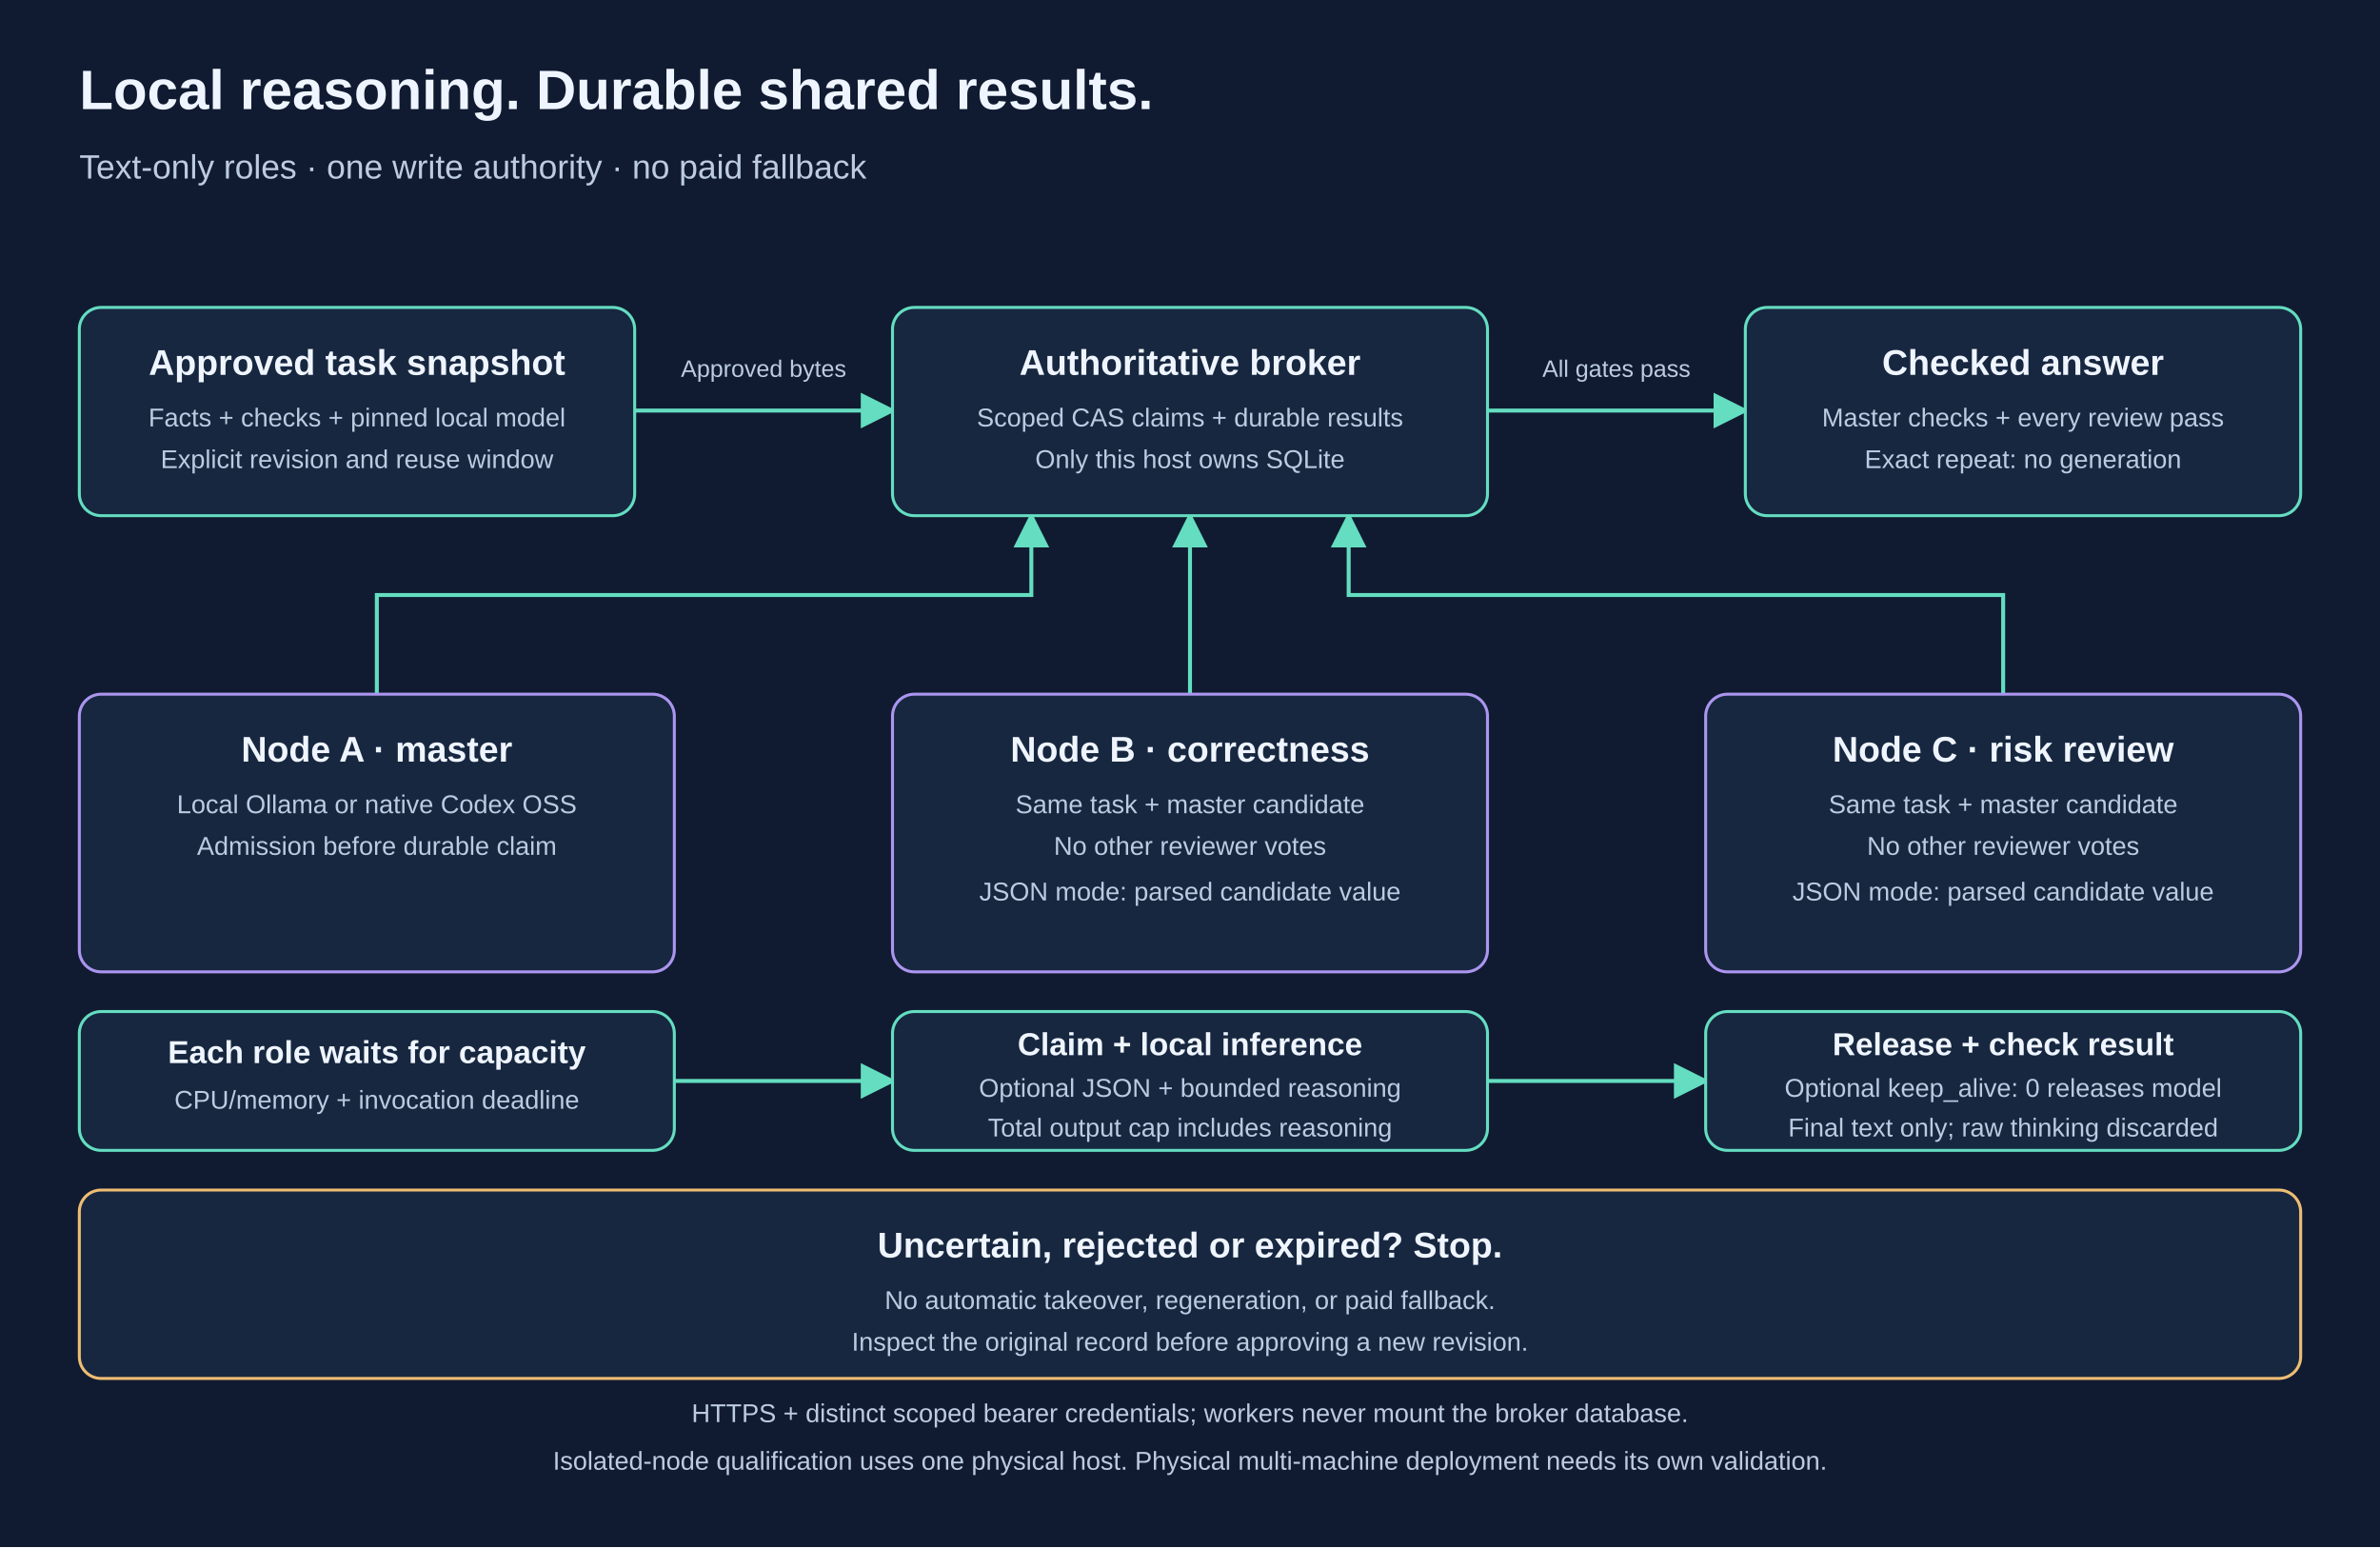
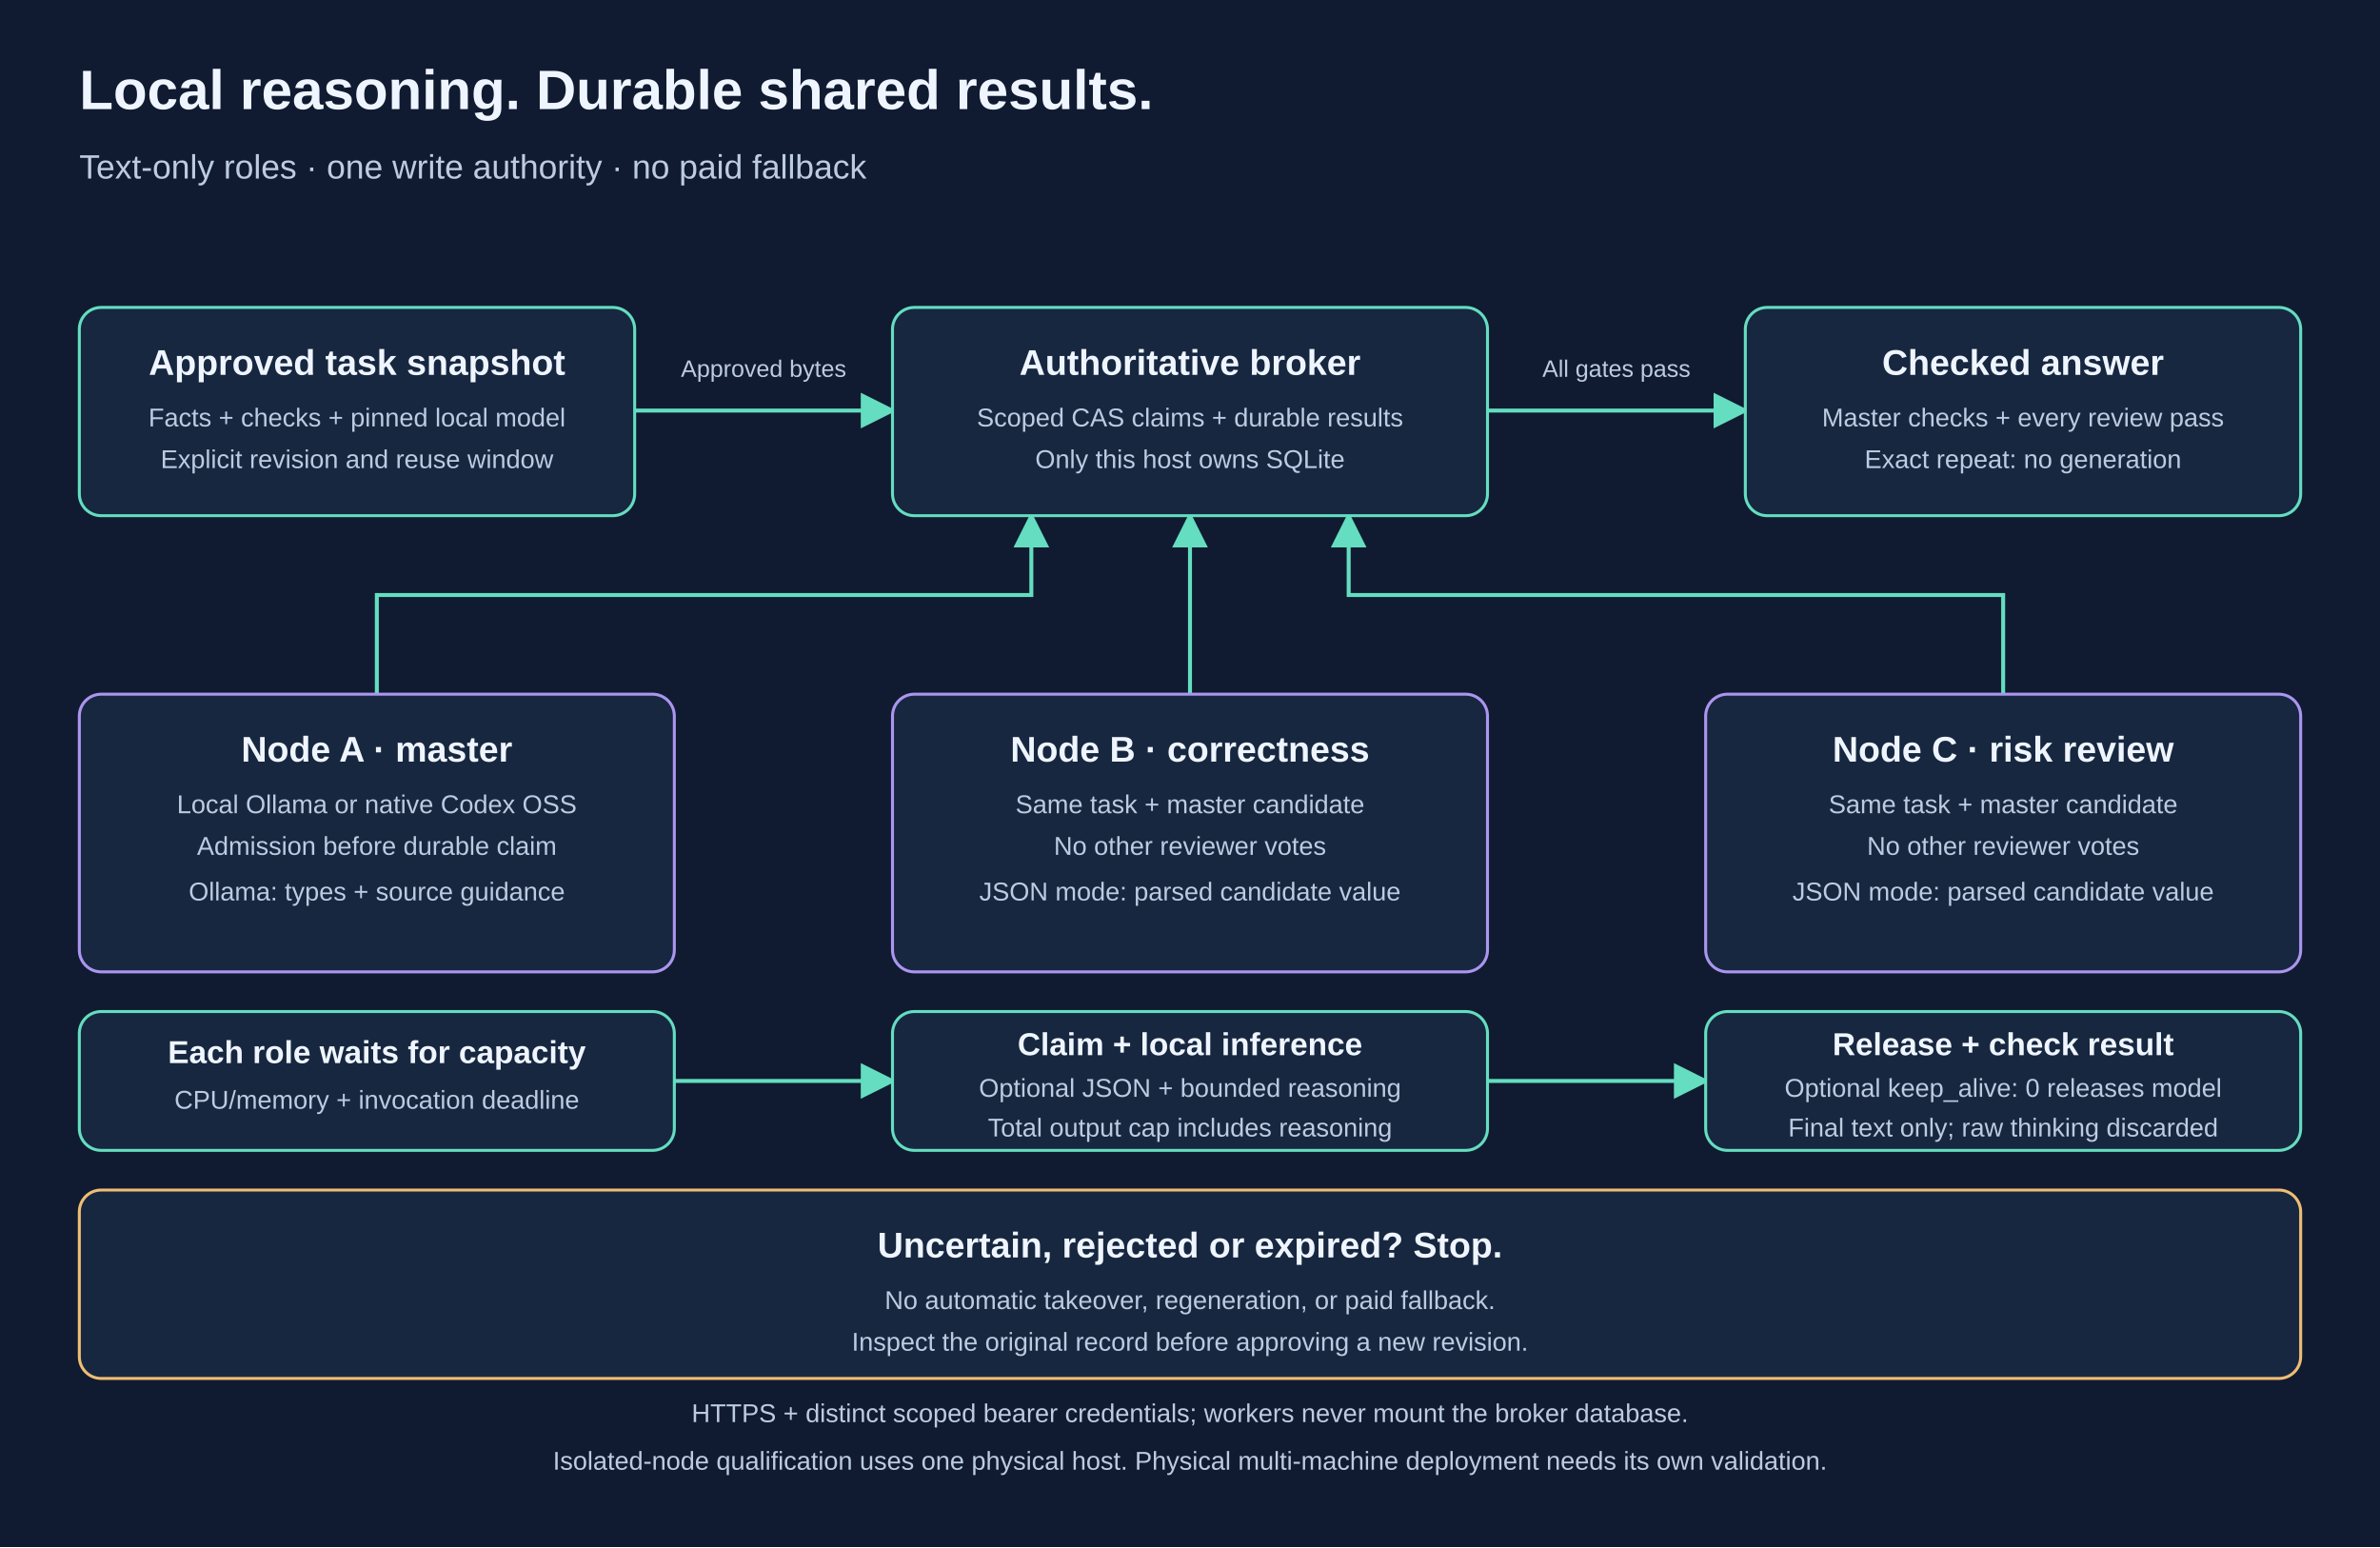
<svg xmlns="http://www.w3.org/2000/svg" width="1200" height="780" viewBox="0 0 1200 780" role="img" aria-labelledby="title desc">
  <defs>
    <marker id="arrow" markerWidth="9" markerHeight="9" refX="8" refY="4.5" orient="auto">
      <path d="M0,0 L9,4.5 L0,9" fill="#64ddc0" />
    </marker>
  </defs>
  <rect width="1200" height="780" fill="#101b31" />
  <text x="40" y="55" fill="#eff5ff" font-family="Arial,sans-serif" font-size="28" font-weight="700">Local reasoning. Durable shared results.</text>
  <text x="40" y="90" fill="#bdcbe0" font-family="Arial,sans-serif" font-size="17">Text-only roles · one write authority · no paid fallback</text>
  <path d="M320,207 L450,207" fill="none" stroke="#64ddc0" stroke-width="2" marker-end="url(#arrow)" />
  <text x="385" y="190" text-anchor="middle" fill="#bdcbe0" font-family="Arial,sans-serif" font-size="12">Approved bytes</text>
  <path d="M750,207 L880,207" fill="none" stroke="#64ddc0" stroke-width="2" marker-end="url(#arrow)" />
  <text x="815" y="190" text-anchor="middle" fill="#bdcbe0" font-family="Arial,sans-serif" font-size="12">All gates pass</text>
  <path d="M190,350 L190,300 L520,300 L520,260" fill="none" stroke="#64ddc0" stroke-width="2" marker-end="url(#arrow)" />
  <path d="M600,350 L600,260" fill="none" stroke="#64ddc0" stroke-width="2" marker-end="url(#arrow)" />
  <path d="M1010,350 L1010,300 L680,300 L680,260" fill="none" stroke="#64ddc0" stroke-width="2" marker-end="url(#arrow)" />
  <rect x="40" y="155" width="280" height="105" rx="11" fill="#172740" stroke="#64ddc0" stroke-width="1.5" />
  <text x="180" y="189" text-anchor="middle" fill="#eff5ff" font-family="Arial,sans-serif" font-size="18" font-weight="700">Approved task snapshot</text>
  <text x="180" y="215" text-anchor="middle" fill="#bdcbe0" font-family="Arial,sans-serif" font-size="13" font-weight="400">Facts + checks + pinned local model</text>
  <text x="180" y="236" text-anchor="middle" fill="#bdcbe0" font-family="Arial,sans-serif" font-size="13" font-weight="400">Explicit revision and reuse window</text>
  <rect x="450" y="155" width="300" height="105" rx="11" fill="#172740" stroke="#64ddc0" stroke-width="1.5" />
  <text x="600" y="189" text-anchor="middle" fill="#eff5ff" font-family="Arial,sans-serif" font-size="18" font-weight="700">Authoritative broker</text>
  <text x="600" y="215" text-anchor="middle" fill="#bdcbe0" font-family="Arial,sans-serif" font-size="13" font-weight="400">Scoped CAS claims + durable results</text>
  <text x="600" y="236" text-anchor="middle" fill="#bdcbe0" font-family="Arial,sans-serif" font-size="13" font-weight="400">Only this host owns SQLite</text>
  <rect x="880" y="155" width="280" height="105" rx="11" fill="#172740" stroke="#64ddc0" stroke-width="1.5" />
  <text x="1020" y="189" text-anchor="middle" fill="#eff5ff" font-family="Arial,sans-serif" font-size="18" font-weight="700">Checked answer</text>
  <text x="1020" y="215" text-anchor="middle" fill="#bdcbe0" font-family="Arial,sans-serif" font-size="13" font-weight="400">Master checks + every review pass</text>
  <text x="1020" y="236" text-anchor="middle" fill="#bdcbe0" font-family="Arial,sans-serif" font-size="13" font-weight="400">Exact repeat: no generation</text>
  <rect x="40" y="350" width="300" height="140" rx="11" fill="#172740" stroke="#ab95ef" stroke-width="1.5" />
  <text x="190" y="384" text-anchor="middle" fill="#eff5ff" font-family="Arial,sans-serif" font-size="18" font-weight="700">Node A · master</text>
  <text x="190" y="410" text-anchor="middle" fill="#bdcbe0" font-family="Arial,sans-serif" font-size="13" font-weight="400">Local Ollama or native Codex OSS</text>
  <text x="190" y="431" text-anchor="middle" fill="#bdcbe0" font-family="Arial,sans-serif" font-size="13" font-weight="400">Admission before durable claim</text>
+   <text x="190" y="454" text-anchor="middle" fill="#bdcbe0" font-family="Arial,sans-serif" font-size="13">Ollama: types + source guidance</text>
  <rect x="450" y="350" width="300" height="140" rx="11" fill="#172740" stroke="#ab95ef" stroke-width="1.5" />
  <text x="600" y="384" text-anchor="middle" fill="#eff5ff" font-family="Arial,sans-serif" font-size="18" font-weight="700">Node B · correctness</text>
  <text x="600" y="410" text-anchor="middle" fill="#bdcbe0" font-family="Arial,sans-serif" font-size="13" font-weight="400">Same task + master candidate</text>
  <text x="600" y="431" text-anchor="middle" fill="#bdcbe0" font-family="Arial,sans-serif" font-size="13" font-weight="400">No other reviewer votes</text>
  <text x="600" y="454" text-anchor="middle" fill="#bdcbe0" font-family="Arial,sans-serif" font-size="13" font-weight="400">JSON mode: parsed candidate value</text>
  <rect x="860" y="350" width="300" height="140" rx="11" fill="#172740" stroke="#ab95ef" stroke-width="1.5" />
  <text x="1010" y="384" text-anchor="middle" fill="#eff5ff" font-family="Arial,sans-serif" font-size="18" font-weight="700">Node C · risk review</text>
  <text x="1010" y="410" text-anchor="middle" fill="#bdcbe0" font-family="Arial,sans-serif" font-size="13" font-weight="400">Same task + master candidate</text>
  <text x="1010" y="431" text-anchor="middle" fill="#bdcbe0" font-family="Arial,sans-serif" font-size="13" font-weight="400">No other reviewer votes</text>
  <text x="1010" y="454" text-anchor="middle" fill="#bdcbe0" font-family="Arial,sans-serif" font-size="13" font-weight="400">JSON mode: parsed candidate value</text>
  <path d="M340,545 L450,545" fill="none" stroke="#64ddc0" stroke-width="2" marker-end="url(#arrow)" />
  <path d="M750,545 L860,545" fill="none" stroke="#64ddc0" stroke-width="2" marker-end="url(#arrow)" />
  <rect x="40" y="510" width="300" height="70" rx="11" fill="#172740" stroke="#64ddc0" stroke-width="1.5" />
  <text x="190" y="536" text-anchor="middle" fill="#eff5ff" font-family="Arial,sans-serif" font-size="16" font-weight="700">Each role waits for capacity</text>
  <text x="190" y="559" text-anchor="middle" fill="#bdcbe0" font-family="Arial,sans-serif" font-size="13">CPU/memory + invocation deadline</text>
  <rect x="450" y="510" width="300" height="70" rx="11" fill="#172740" stroke="#64ddc0" stroke-width="1.5" />
  <text x="600" y="532" text-anchor="middle" fill="#eff5ff" font-family="Arial,sans-serif" font-size="16" font-weight="700">Claim + local inference</text>
  <text x="600" y="553" text-anchor="middle" fill="#bdcbe0" font-family="Arial,sans-serif" font-size="13">Optional JSON + bounded reasoning</text>
  <text x="600" y="573" text-anchor="middle" fill="#bdcbe0" font-family="Arial,sans-serif" font-size="13">Total output cap includes reasoning</text>
  <rect x="860" y="510" width="300" height="70" rx="11" fill="#172740" stroke="#64ddc0" stroke-width="1.5" />
  <text x="1010" y="532" text-anchor="middle" fill="#eff5ff" font-family="Arial,sans-serif" font-size="16" font-weight="700">Release + check result</text>
  <text x="1010" y="553" text-anchor="middle" fill="#bdcbe0" font-family="Arial,sans-serif" font-size="13">Optional keep_alive: 0 releases model</text>
  <text x="1010" y="573" text-anchor="middle" fill="#bdcbe0" font-family="Arial,sans-serif" font-size="13">Final text only; raw thinking discarded</text>
  <rect x="40" y="600" width="1120" height="95" rx="11" fill="#172740" stroke="#efbd73" stroke-width="1.5" />
  <text x="600" y="634" text-anchor="middle" fill="#eff5ff" font-family="Arial,sans-serif" font-size="18" font-weight="700">Uncertain, rejected or expired? Stop.</text>
  <text x="600" y="660" text-anchor="middle" fill="#bdcbe0" font-family="Arial,sans-serif" font-size="13" font-weight="400">No automatic takeover, regeneration, or paid fallback.</text>
  <text x="600" y="681" text-anchor="middle" fill="#bdcbe0" font-family="Arial,sans-serif" font-size="13" font-weight="400">Inspect the original record before approving a new revision.</text>
  <text x="600" y="717" text-anchor="middle" fill="#bdcbe0" font-family="Arial,sans-serif" font-size="13">HTTPS + distinct scoped bearer credentials; workers never mount the broker database.</text>
  <text x="600" y="741" text-anchor="middle" fill="#bdcbe0" font-family="Arial,sans-serif" font-size="13">Isolated-node qualification uses one physical host. Physical multi-machine deployment needs its own validation.</text>
</svg>
